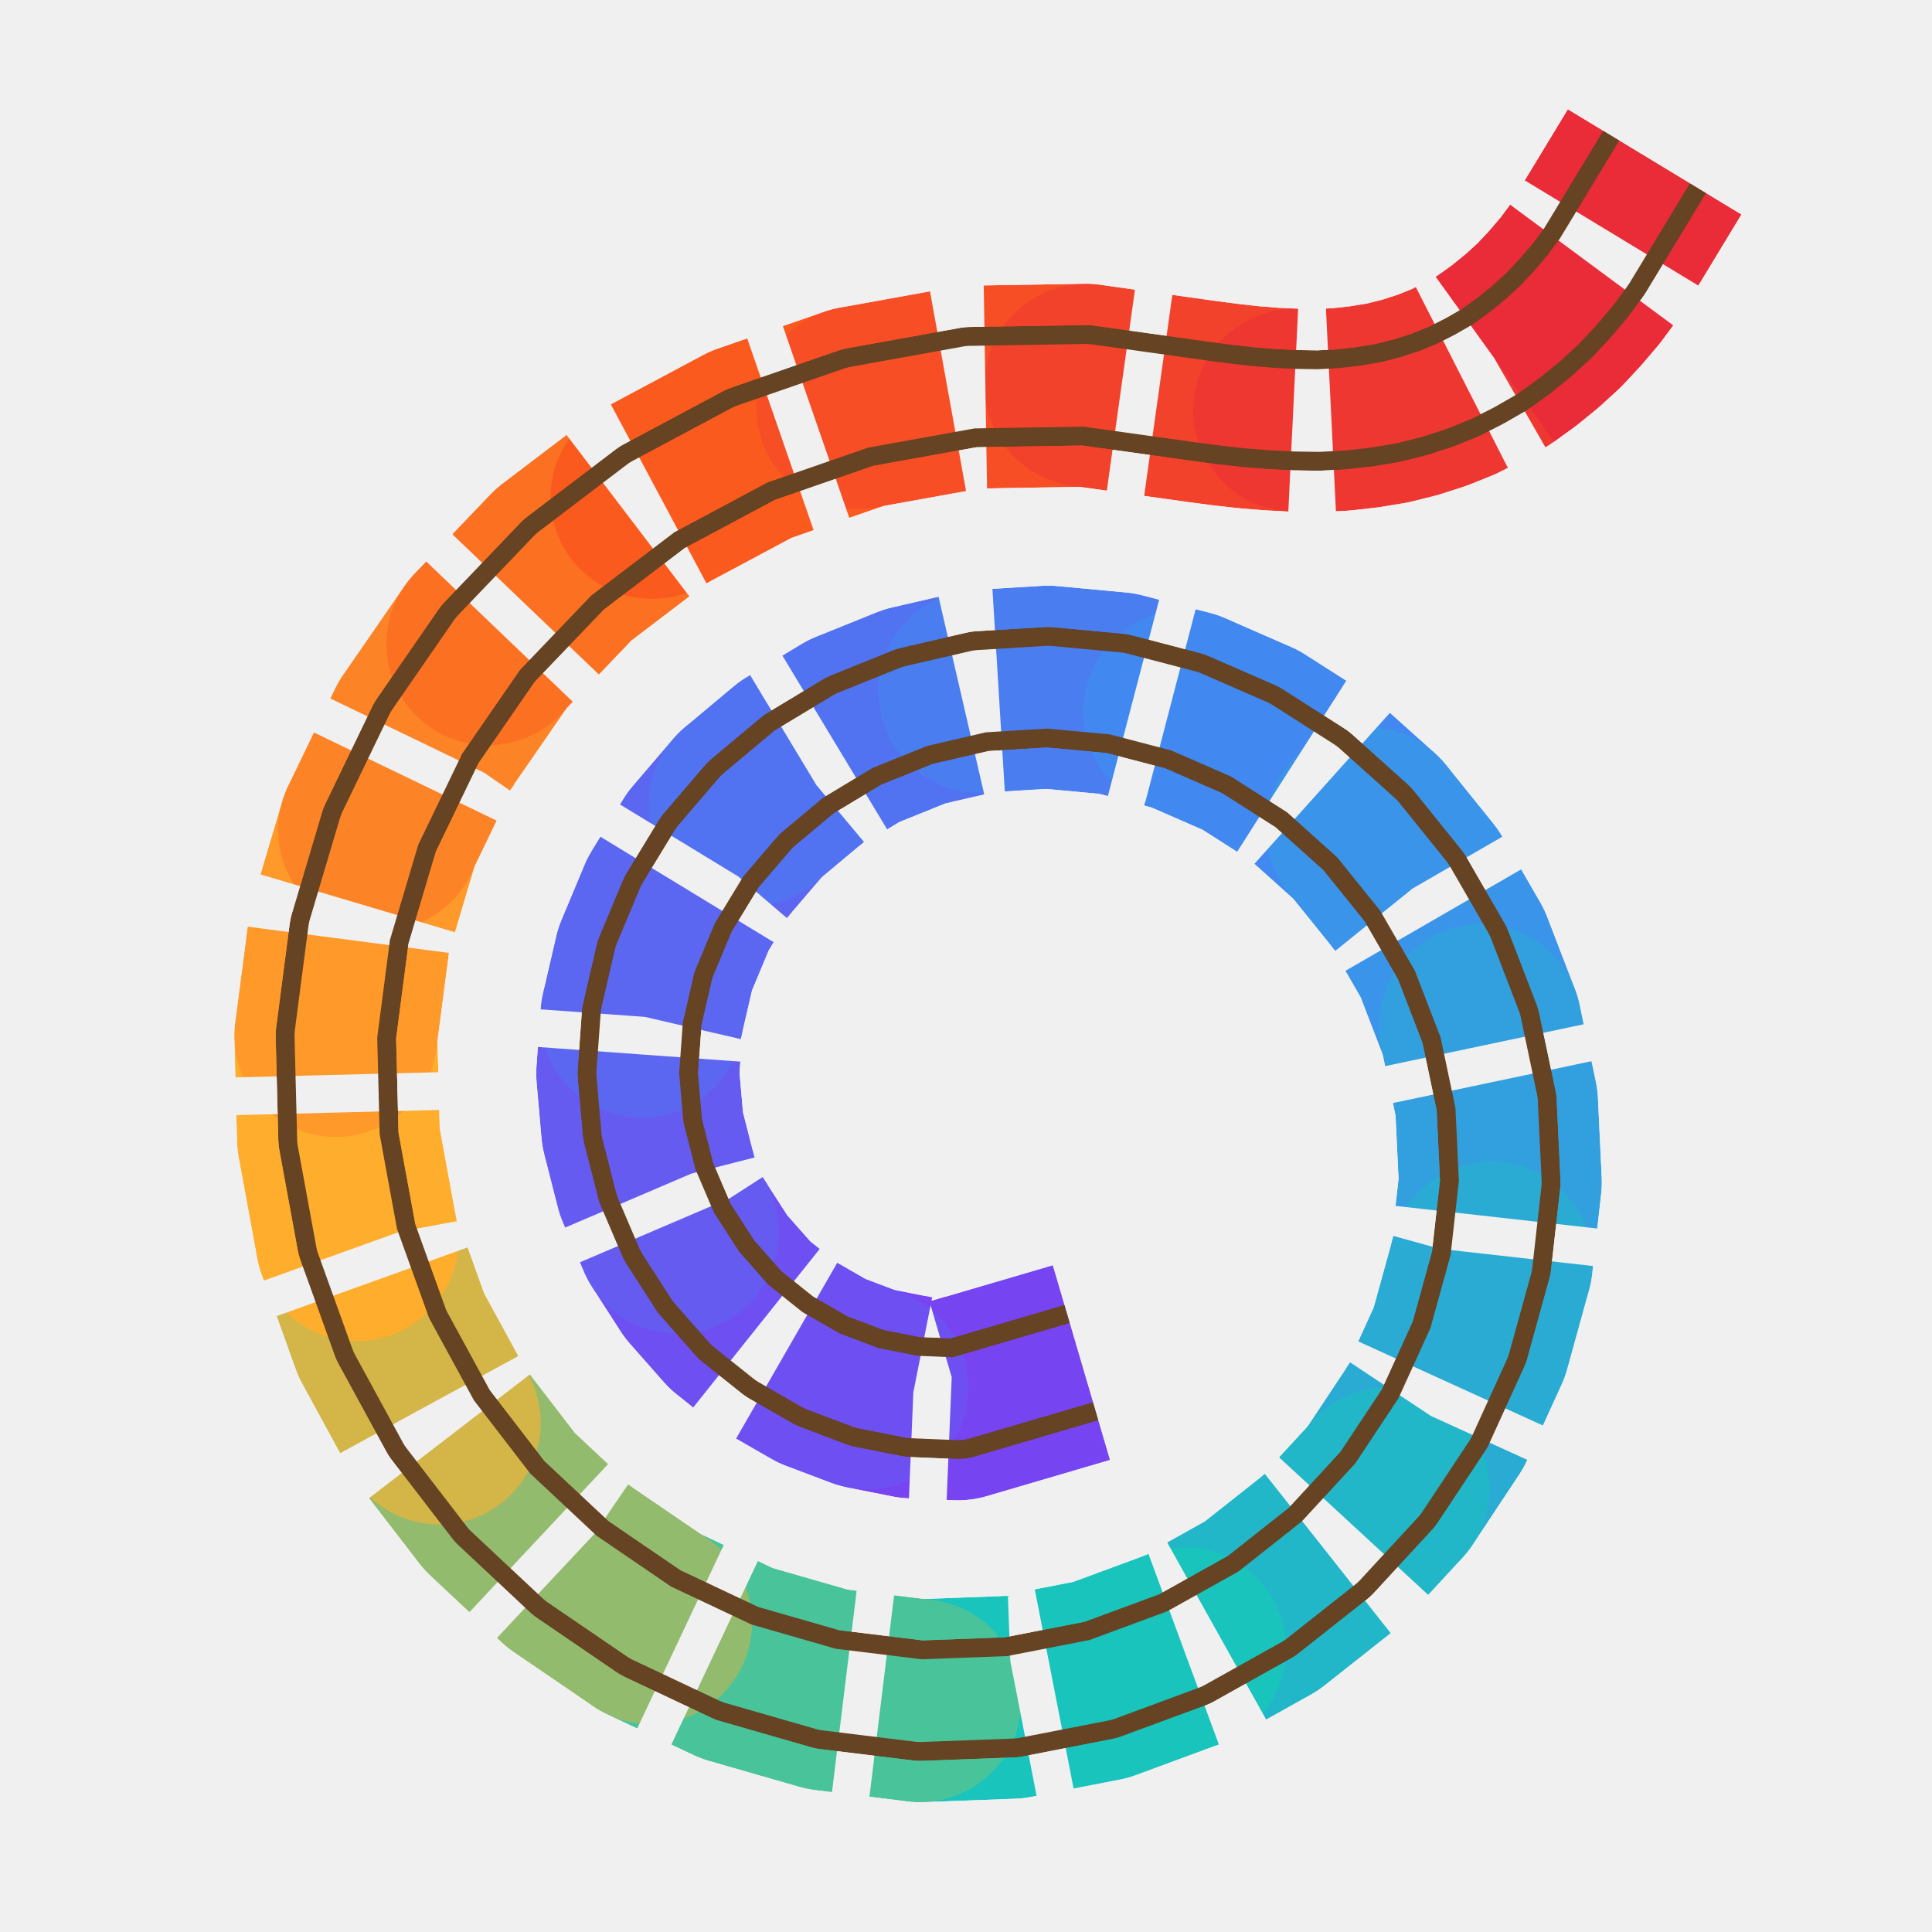
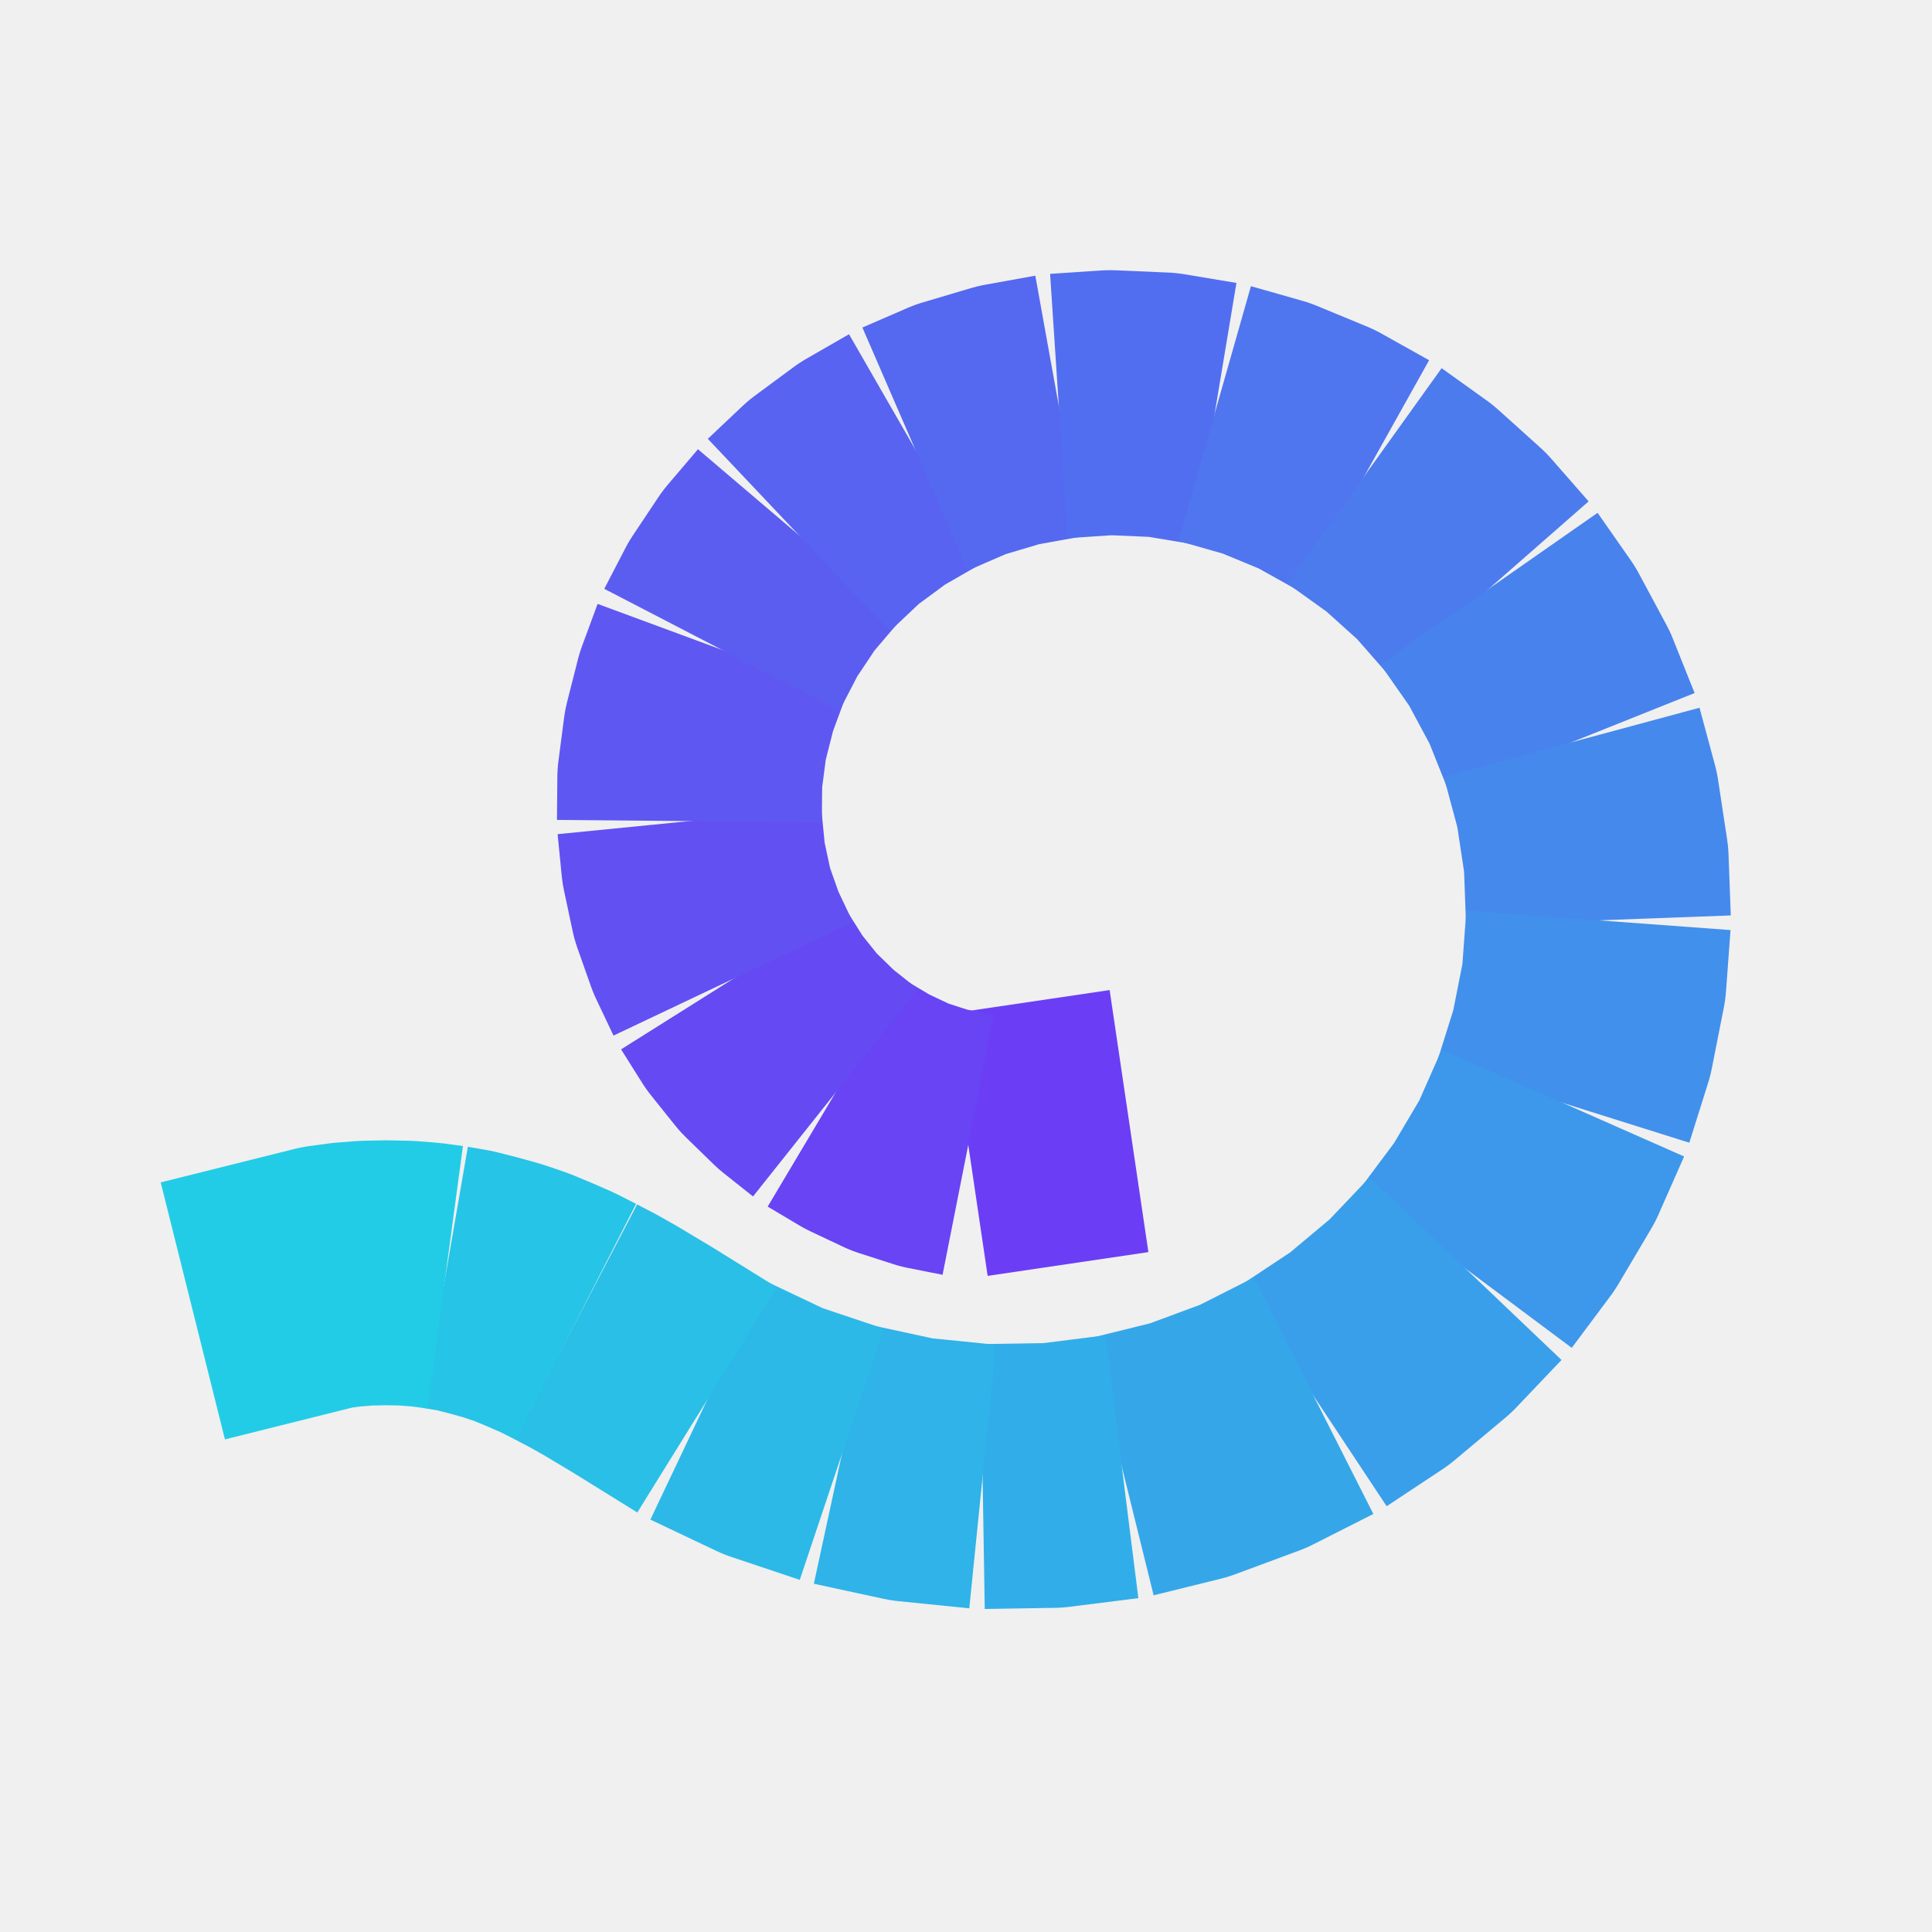
<svg xmlns="http://www.w3.org/2000/svg" viewBox="0 0 512 512" width="512" height="512" role="img" aria-label="Mendeley NG" fill="none" stroke-linejoin="round" stroke-linecap="butt">
-   <defs>
-     <path id="sheet" d="M286.6 361.1L253.9 370.7L241.8 370.2L229.7 367.8L217.8 363.3L206.5 356.8L196.1 348.5L187.1 338.3L179.5 326.5L173.9 313.4L170.3 299.3L169.0 284.5L170.1 269.3L173.6 254.2L179.7 239.6L188.1 225.8L198.8 213.3L211.7 202.5L226.3 193.7L242.4 187.2L259.7 183.2L277.7 182.1L296.0 183.8L314.0 188.5L331.4 196.1L347.7 206.5L362.3 219.6L374.8 235.1L384.9 252.6L392.3 271.8L396.6 292.2L397.6 313.3L395.2 334.7L389.4 355.7L380.2 375.9L367.8 394.6L352.4 411.3L334.3 425.6L313.9 437.0L291.7 445.2L268.1 449.8L243.8 450.7L219.3 447.7L195.3 440.8L172.4 430.0L151.3 415.6L132.4 397.9L116.4 377.1L103.7 353.8L94.6 328.5L89.7 301.8L89.0 274.4L92.6 246.8L100.6 219.9L113.0 194.2L129.3 170.6L149.4 149.6L172.8 131.8L199.0 117.8L227.3 108.0L257.2 102.6L287.8 102.1L318.5 106.4L324.6 107.2L330.8 107.9L336.9 108.4L343.1 108.7L349.3 108.8L355.4 108.5L361.6 107.8L367.7 106.8L373.7 105.3L379.6 103.4L385.3 101.1L390.8 98.3L396.2 95.2L401.2 91.6L406.0 87.7L410.6 83.5L414.8 79.0L418.8 74.3L422.5 69.3L438.5 42.9" />
-     <mask id="slips" maskUnits="userSpaceOnUse" x="0" y="0" width="512" height="512">
-       <use href="#sheet" stroke="#fff" stroke-width="53.8" stroke-dasharray="36 10" />
-     </mask>
-     <mask id="cords" maskUnits="userSpaceOnUse" x="0" y="0" width="512" height="512">
-       <use href="#sheet" stroke="#fff" stroke-width="31.9" />
-       <use href="#sheet" stroke="#000" stroke-width="21.9" />
-     </mask>
-   </defs>
-   <g stroke-width="53.8">
-     <g mask="url(#slips)" stroke-linecap="round">
-       <path d="M286.6 361.1L253.9 370.7L241.8 370.2L229.7 367.8" stroke="#7744f2" stroke-linecap="butt" />
-       <path d="M229.7 367.8L217.8 363.3L206.5 356.8L196.1 348.5L187.1 338.3L179.5 326.5" stroke="#6e50f2" />
-       <path d="M179.5 326.5L173.9 313.4L170.3 299.3L169.0 284.5L170.1 269.3" stroke="#655bf1" />
-       <path d="M170.1 269.3L173.6 254.2L179.7 239.6L188.1 225.8L198.8 213.3" stroke="#5c67f1" />
-       <path d="M198.8 213.3L211.7 202.5L226.3 193.7L242.4 187.2L259.7 183.2" stroke="#5273f1" />
-       <path d="M259.7 183.2L277.7 182.1L296.0 183.8L314.0 188.5" stroke="#4a7ef0" />
-       <path d="M314.0 188.5L331.4 196.1L347.7 206.5L362.3 219.6" stroke="#4189f0" />
-       <path d="M362.3 219.6L374.8 235.1L384.9 252.6L392.3 271.8" stroke="#3a94e9" />
-       <path d="M392.3 271.8L396.6 292.2L397.6 313.3L395.2 334.7" stroke="#329fde" />
-       <path d="M395.2 334.7L389.4 355.7L380.2 375.9L367.8 394.6" stroke="#2aabd3" />
-       <path d="M367.8 394.6L352.4 411.3L334.3 425.6L313.9 437.0" stroke="#21b7c8" />
-       <path d="M313.9 437.0L291.7 445.2L268.1 449.8L243.8 450.7" stroke="#19c4bc" />
-       <path d="M243.8 450.7L219.3 447.7L195.3 440.8L172.4 430.0" stroke="#49c39a" />
-       <path d="M172.4 430.0L151.3 415.6L132.4 397.9L116.4 377.1" stroke="#93bb6e" />
-       <path d="M116.4 377.1L103.7 353.8L94.6 328.5" stroke="#d3b548" />
-       <path d="M94.6 328.5L89.7 301.8L89.0 274.4" stroke="#ffad2d" />
-       <path d="M89.0 274.4L92.6 246.8L100.6 219.9" stroke="#fe992a" />
-       <path d="M100.6 219.9L113.0 194.2L129.3 170.6" stroke="#fd8426" />
-       <path d="M129.3 170.6L149.4 149.6L172.8 131.8" stroke="#fc7022" />
-       <path d="M172.8 131.8L199.0 117.8L227.3 108.0" stroke="#fb5a1e" />
-       <path d="M227.3 108.0L257.2 102.6L287.8 102.1" stroke="#f74e25" />
-       <path d="M287.8 102.1L318.5 106.4L324.6 107.2L330.8 107.9L336.9 108.4L343.1 108.7" stroke="#f3422b" />
-       <path d="M343.1 108.7L349.3 108.8L355.4 108.5L361.6 107.8L367.7 106.8L373.7 105.3L379.6 103.4L385.3 101.1L390.8 98.3L396.2 95.2" stroke="#ef3731" />
-       <path d="M396.2 95.2L401.2 91.6L406.0 87.7L410.6 83.5L414.8 79.0L418.8 74.3L422.5 69.3L438.5 42.9" stroke="#ea2b38" stroke-linecap="butt" />
-     </g>
-     <g mask="url(#cords)">
-       <use href="#sheet" stroke="#664322" stroke-width="31.9" />
-     </g>
+   <g stroke-width="70.2">
+     <path d="M299.2 297.1L256.6 303.4" stroke="#6b3ef5" stroke-linecap="butt" />
+     <path d="M256.6 303.4L247.5 301.6L238.5 298.7L229.8 294.6L221.4 289.6" stroke="#6844f4" />
+     <path d="M221.4 289.6L213.6 283.4L206.3 276.3L199.9 268.3L194.3 259.4" stroke="#654af3" />
+     <path d="M194.3 259.4L189.7 249.7L186.1 239.5L183.8 228.7L182.7 217.6" stroke="#6250f3" />
+     <path d="M182.7 217.6L182.8 206.2L184.3 194.7L187.2 183.3L191.3 172.2" stroke="#5f57f2" />
+     <path d="M191.3 172.2L196.9 161.4L203.7 151.2L211.7 141.8" stroke="#5b5df1" />
+     <path d="M211.7 141.8L220.9 133.1L231.2 125.5L242.5 119.0" stroke="#5863f1" />
+     <path d="M242.5 119.0L254.5 113.8L267.3 110.0L280.6 107.6" stroke="#5568f0" />
+     <path d="M280.6 107.6L294.2 106.7L308.1 107.3L321.9 109.6" stroke="#526ef0" />
+     <path d="M321.9 109.6L335.6 113.5L348.9 119.0L361.6 126.1" stroke="#4f75ef" />
+     <path d="M361.6 126.1L373.6 134.7L384.7 144.7L394.6 156.0" stroke="#4c7bee" />
+     <path d="M394.6 156.0L403.4 168.6L410.7 182.2L416.5 196.7" stroke="#4882ed" />
+     <path d="M416.5 196.7L420.6 211.9L423.0 227.7L423.6 243.9" stroke="#4589ed" />
+     <path d="M423.6 243.9L422.4 260.2L419.2 276.4L414.2 292.3" stroke="#4190ec" />
+     <path d="M414.2 292.3L407.4 307.7L398.7 322.4L388.4 336.2" stroke="#3d97eb" />
+     <path d="M388.4 336.2L376.4 348.8L362.9 360.1L348.1 369.9" stroke="#399fea" />
+     <path d="M348.1 369.9L332.1 378.0L315.1 384.3L297.3 388.7" stroke="#35a7e9" />
+     <path d="M297.3 388.7L279.0 391.0L260.4 391.3" stroke="#31aee9" />
+     <path d="M260.4 391.3L241.6 389.4L223.1 385.4" stroke="#2fb3e8" />
+     <path d="M223.1 385.4L204.9 379.3L187.4 371.0" stroke="#2cb9e8" />
+     <path d="M187.4 371.0L170.8 360.7L166.3 358.0L161.8 355.3L157.2 352.7L152.6 350.3" stroke="#29bfe7" />
+     <path d="M152.6 350.3L147.9 347.9L143.1 345.8L138.3 343.8L133.3 342.1L128.3 340.7L123.2 339.4L118.0 338.5" stroke="#26c4e6" />
+     <path d="M118.0 338.5L112.8 337.8L107.6 337.4L102.3 337.3L97.1 337.4L91.9 337.8L86.7 338.5L51.1 347.4" stroke="#22cce6" stroke-linecap="butt" />
  </g>
</svg>
